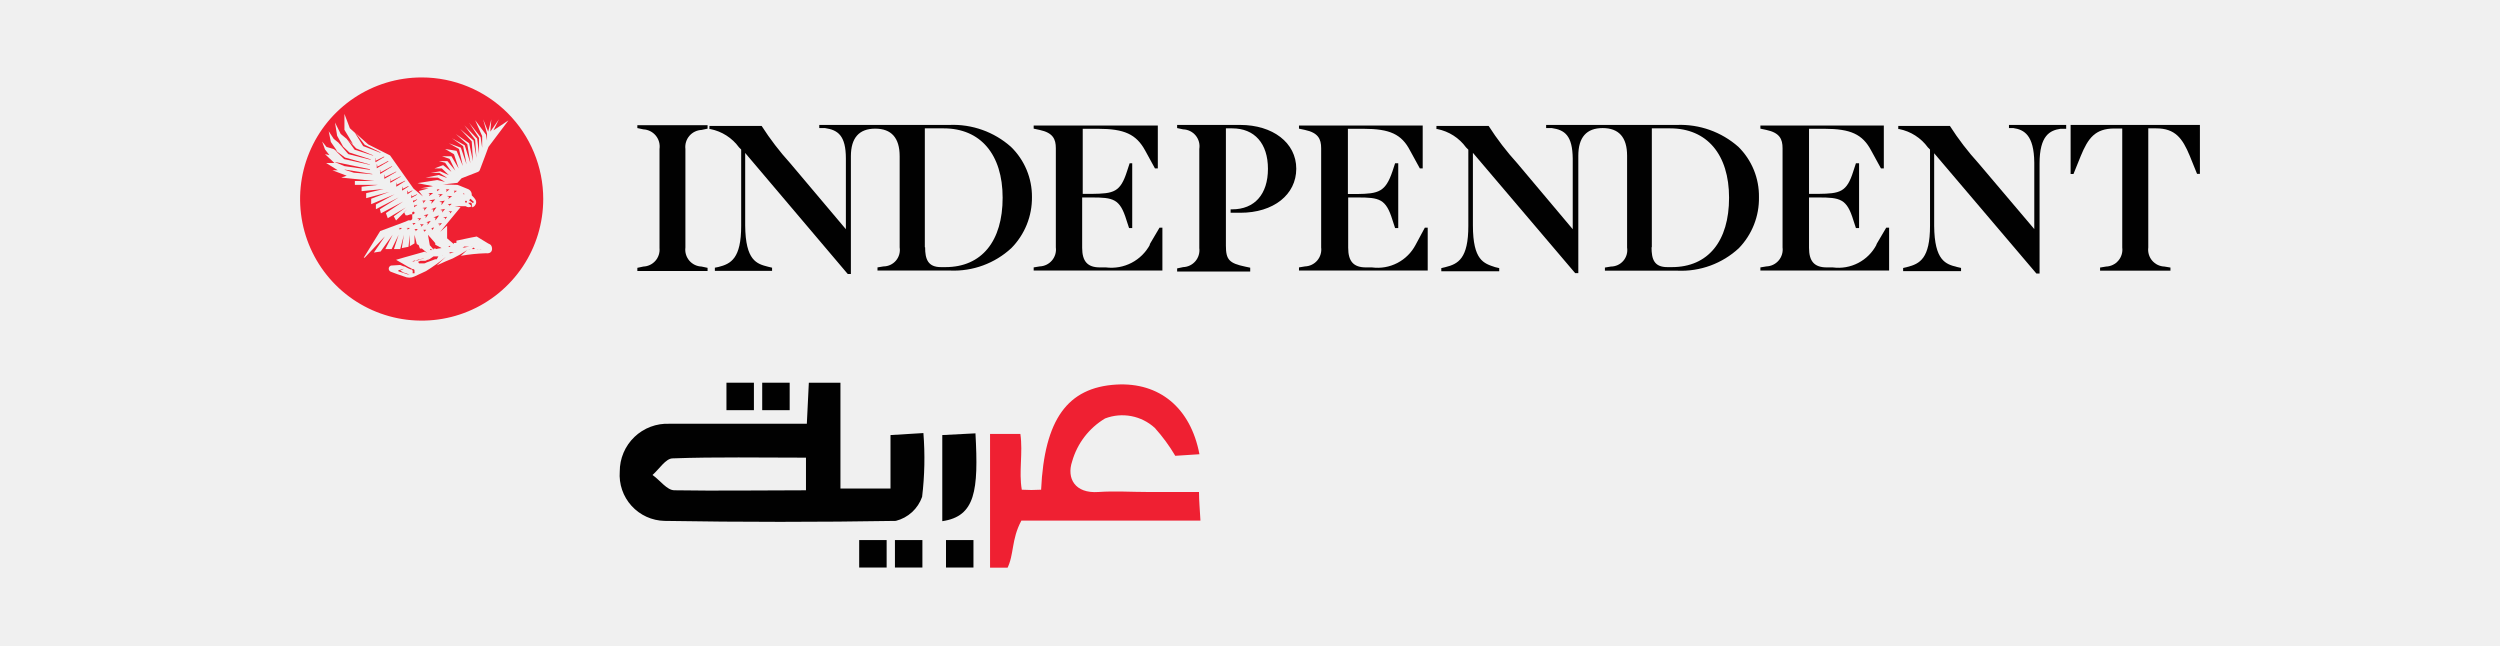
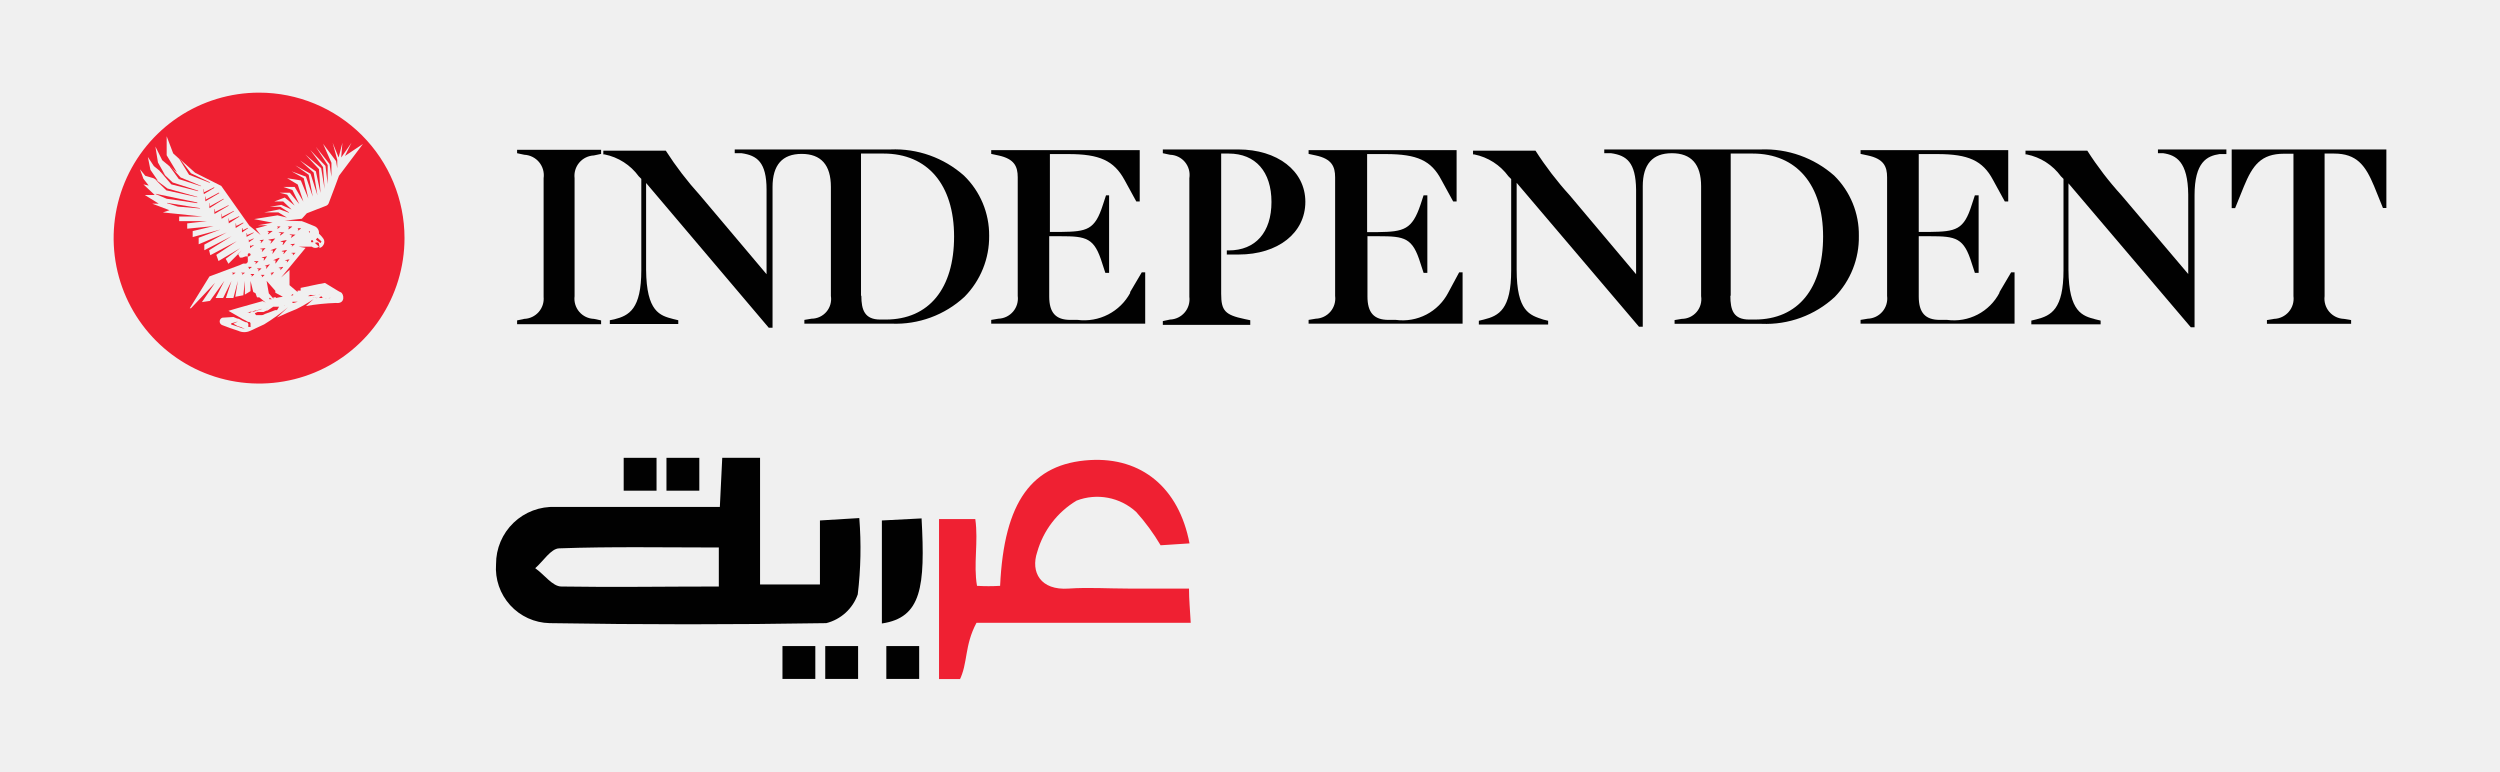
- <svg xmlns="http://www.w3.org/2000/svg" width="4383" height="1131" viewBox="-219.15 -178.65 4821.3 1488.3" fill="none">
+ <svg xmlns="http://www.w3.org/2000/svg" viewBox="-219.15 -178.65 4821.3 1488.3" fill="none">
  <g clip-path="url(#clip0_859_3950)">
    <path d="M778.071 116.829L791.93 119.8C797.44 120.065 802.835 121.479 807.768 123.952C812.7 126.424 817.061 129.9 820.572 134.157C824.083 138.414 826.665 143.358 828.154 148.672C829.642 153.985 830.004 159.551 829.216 165.013V393.721C829.714 398.996 829.13 404.317 827.501 409.358C825.872 414.399 823.231 419.055 819.741 423.04C816.25 427.025 811.983 430.256 807.202 432.535C802.42 434.814 797.223 436.094 791.93 436.295L778.071 439.265V446.526H940.086V439.265L926.228 436.295C920.81 436.109 915.491 434.795 910.61 432.435C905.73 430.074 901.396 426.721 897.886 422.589C894.376 418.457 891.767 413.638 890.227 408.44C888.687 403.241 888.249 397.779 888.941 392.401V165.013C888.3 159.644 888.774 154.201 890.334 149.024C891.894 143.847 894.506 139.048 898.006 134.927C901.506 130.807 905.82 127.453 910.676 125.077C915.532 122.701 920.827 121.354 926.228 121.12L940.086 118.149V110.229H778.071V116.829Z" fill="#010101" />
    <path d="M4084.71 109.569V222.768H4091.31L4108.13 181.184C4124.96 140.261 4141.13 117.819 4185.68 117.819H4203.83V392.401C4204.52 397.779 4204.08 403.241 4202.54 408.44C4201 413.638 4198.39 418.458 4194.88 422.589C4191.37 426.721 4187.04 430.075 4182.16 432.435C4177.28 434.795 4171.96 436.109 4166.54 436.295L4152.68 438.605V445.866H4315.03V438.605L4301.17 436.295C4295.75 436.109 4290.43 434.795 4285.55 432.435C4280.67 430.075 4276.34 426.721 4272.83 422.589C4269.32 418.458 4266.71 413.638 4265.17 408.44C4263.63 403.241 4263.19 397.779 4263.88 392.401V117.489H4282.03C4325.92 117.489 4342.74 140.261 4359.57 180.854L4376.4 222.438H4383V109.569H4086.03" fill="#010101" />
    <path d="M3939.52 116.829H3952.72C3977.47 120.46 4000.23 133.001 4000.89 196.366V349.828L3872.21 198.016C3847.81 171.225 3825.73 142.409 3806.21 111.879H3687.09V119.139H3689.4C3715.91 124.453 3739.47 139.529 3755.4 161.383L3760.35 166.333V342.237C3760.35 417.483 3736.92 430.024 3707.88 437.285L3698.31 439.595V446.856H3831.95V439.595L3822.38 437.285C3796.97 430.684 3770.57 423.424 3769.91 342.237V174.914L4005.84 452.466H4013.1V198.016C4013.1 133.661 4037.19 122.11 4061.28 118.479H4074.48V109.569H3942.49V116.829" fill="#010101" />
    <path d="M2573.77 385.801C2564.38 403.872 2549.65 418.607 2531.58 427.998C2513.51 437.388 2492.98 440.977 2472.8 438.275H2458.94C2430.56 438.275 2418.02 424.414 2418.02 393.061V276.892H2439.14C2490.29 276.892 2505.14 279.862 2520.32 329.366L2526.26 347.518H2533.51V198.016H2526.26L2520.32 216.167C2504.15 264.021 2488.64 268.311 2438.48 268.971H2417.37V118.479H2453.33C2514.05 118.479 2541.1 131.02 2560.57 168.313L2583.34 209.897H2589.94V110.889H2304.51V118.149L2318.37 121.12C2349.06 127.72 2355.66 142.241 2355.66 163.363V392.071C2356.35 397.449 2355.91 402.911 2354.37 408.11C2352.83 413.308 2350.23 418.127 2346.72 422.259C2343.21 426.391 2338.87 429.744 2333.99 432.104C2329.11 434.465 2323.79 435.779 2318.37 435.965L2304.51 438.275V445.535H2601.49V346.528H2594.89L2573.77 385.801Z" fill="#010101" />
    <path d="M3636.94 385.801C3627.55 403.872 3612.81 418.607 3594.74 427.998C3576.67 437.388 3556.15 440.977 3535.97 438.275H3522.11C3493.73 438.275 3481.19 424.414 3481.19 393.061V276.892H3502.31C3553.45 276.892 3568.3 279.862 3583.48 329.366L3589.42 347.518H3596.68V198.016H3589.42L3583.48 216.167C3568.3 265.011 3552.79 267.981 3502.31 268.641H3481.19V118.479H3516.83C3576.88 118.479 3604.6 131.02 3624.4 168.313L3647.17 209.897H3653.76V110.889H3369V118.149L3382.86 121.12C3413.55 127.72 3420.15 142.241 3420.15 163.363V392.071C3420.84 397.449 3420.4 402.911 3418.86 408.11C3417.32 413.308 3414.71 418.127 3411.2 422.259C3407.69 426.391 3403.36 429.744 3398.48 432.104C3393.6 434.465 3388.28 435.779 3382.86 435.965L3369 438.275V445.535H3665.97V346.528H3659.37L3636.61 385.141" fill="#010101" />
    <path d="M1441.31 391.741V117.489H1484.87C1569.67 117.489 1620.82 177.554 1620.82 277.552C1620.82 377.55 1572.64 437.615 1488.83 437.615H1478.6C1448.57 437.615 1441.97 419.463 1441.97 391.741M1498.07 109.569H1197.79V116.829H1210.99C1241.02 121.12 1259.17 134.321 1259.17 187.125V350.158L1130.81 198.016C1106.46 171.185 1084.38 142.373 1064.82 111.879H944.376V119.139H946.686C973.211 124.422 996.774 139.505 1012.68 161.383L1017.63 166.333V342.237C1017.63 417.483 994.202 430.024 965.164 437.285L956.915 438.935V446.195H1088.9V438.935L1079.33 436.625C1053.6 430.024 1027.53 422.764 1026.87 341.577V174.254L1263.46 453.456H1270.72V181.844C1270.72 139.601 1289.53 118.149 1326.81 118.149C1364.1 118.149 1383.24 139.271 1383.24 181.844V392.071C1384.09 397.474 1383.77 402.998 1382.29 408.265C1380.82 413.532 1378.22 418.417 1374.68 422.586C1371.14 426.755 1366.73 430.109 1361.78 432.418C1356.82 434.727 1351.42 435.937 1345.95 435.965L1332.09 438.275V445.535H1500.05C1525.79 446.601 1551.48 442.572 1575.66 433.68C1599.84 424.789 1622.03 411.209 1640.94 393.721C1656.25 378.197 1668.34 359.791 1676.49 339.568C1684.65 319.346 1688.72 297.706 1688.46 275.902C1688.62 254.317 1684.4 232.924 1676.07 213.014C1667.73 193.105 1655.45 175.092 1639.95 160.063C1600.99 125.472 1550.12 107.368 1498.07 109.569Z" fill="#010101" />
    <path d="M3118.55 391.741V117.489H3160.79C3245.59 117.489 3296.74 177.554 3296.74 277.552C3296.74 377.55 3248.56 437.615 3164.75 437.615H3154.52C3123.83 437.615 3117.89 419.463 3117.89 391.741M3174.98 109.569H2874.7V116.829H2887.9C2917.93 121.12 2935.42 134.321 2936.08 187.125V350.158L2808.05 198.016C2783.66 171.222 2761.58 142.406 2742.06 111.879H2621.62V119.139H2623.93C2650.44 124.453 2673.99 139.529 2689.92 161.383L2695.2 166.663V342.567C2695.2 417.813 2671.77 430.354 2642.41 437.615L2632.84 439.925V447.186H2766.47V439.925L2756.9 437.615C2731.17 429.034 2705.76 422.434 2705.76 341.247V173.924L2941.69 451.476H2948.95V180.524C2948.95 138.281 2967.76 116.829 3005.04 116.829C3042.33 116.829 3061.47 137.951 3061.47 180.524V392.401C3062.32 397.804 3062 403.328 3060.52 408.595C3059.05 413.862 3056.45 418.747 3052.91 422.916C3049.37 427.085 3044.97 430.439 3040.01 432.748C3035.05 435.057 3029.65 436.267 3024.18 436.295L3010.32 438.605V445.865H3178.28C3204.02 446.931 3229.71 442.902 3253.89 434.01C3278.07 425.119 3300.26 411.539 3319.17 394.051C3334.31 378.446 3346.21 360.004 3354.19 339.785C3362.18 319.566 3366.09 297.968 3365.7 276.232C3366.03 254.663 3362 233.25 3353.83 213.284C3345.66 193.318 3333.54 175.214 3318.18 160.063C3279.23 125.673 3228.55 107.592 3176.63 109.569" fill="#010101" />
    <path d="M2168.9 109.569H2023.38V116.829L2037.24 119.8C2042.79 119.962 2048.23 121.308 2053.22 123.748C2058.2 126.188 2062.61 129.665 2066.14 133.947C2069.67 138.228 2072.24 143.215 2073.69 148.573C2075.14 153.931 2075.42 159.536 2074.53 165.013V393.721C2075.22 399.099 2074.78 404.562 2073.24 409.76C2071.7 414.958 2069.09 419.778 2065.58 423.909C2062.07 428.041 2057.74 431.395 2052.86 433.755C2047.98 436.115 2042.66 437.429 2037.24 437.615L2023.38 440.585V447.846H2191.99V438.935L2181.11 436.625C2143.16 428.704 2135.9 420.453 2135.9 387.781V117.489H2150.42C2202.22 117.489 2232.91 152.472 2232.91 210.887C2232.91 269.301 2202.22 304.284 2150.42 304.284H2146.79V312.205H2169.56C2245.45 312.205 2298.25 270.622 2298.25 210.557C2298.25 150.492 2243.8 109.569 2168.9 109.569Z" fill="#010101" />
    <path d="M1960.69 385.801C1951.04 403.8 1936.16 418.45 1918.01 427.818C1899.87 437.186 1879.31 440.832 1859.05 438.275H1845.2C1816.82 438.275 1804.28 424.414 1804.28 393.061V276.892H1825.4C1876.54 276.892 1891.39 279.862 1906.57 329.366L1912.51 347.518H1919.77V198.016H1913.83L1907.89 216.167C1892.38 265.011 1877.2 267.981 1826.72 268.641H1805.6V118.479H1841.24C1901.29 118.479 1929.01 131.02 1949.47 168.313L1972.23 209.897H1978.83V110.889H1692.42V118.149L1706.28 121.12C1736.97 127.72 1743.56 142.241 1743.56 163.363V392.071C1744.26 397.449 1743.82 402.911 1742.28 408.11C1740.74 413.308 1738.13 418.127 1734.62 422.259C1731.11 426.391 1726.78 429.744 1721.9 432.104C1717.02 434.465 1711.7 435.779 1706.28 435.965L1692.42 438.275V445.535H1989.39V346.528H1982.79L1960.03 385.141" fill="#010101" />
    <path d="M312.482 329.366L320.071 319.135L319.082 318.475L307.533 323.096L312.482 323.756L311.822 329.366H312.482Z" fill="#EF2032" />
    <path d="M304.563 352.138L308.852 347.188V346.198L302.253 347.848L304.563 349.168L303.903 352.138H304.563Z" fill="#EF2032" />
    <path d="M315.452 261.381L316.442 262.371L321.391 258.741V258.081H314.792L317.102 259.401L315.452 261.381Z" fill="#EF2032" />
    <path d="M307.533 304.614L306.213 310.555H306.873L314.132 300.324V299.664L302.253 303.954L307.533 304.614Z" fill="#EF2032" />
    <path d="M321.391 275.572L329.311 269.632L318.422 268.971V269.632L323.041 270.952L320.731 274.582L321.391 275.572Z" fill="#EF2032" />
    <path d="M298.623 284.153L304.563 285.803L302.253 290.753H303.243L311.822 281.182L298.623 283.493V284.153Z" fill="#EF2032" />
    <path d="M378.476 270.952V267.321C378.476 267.321 378.476 267.321 376.167 267.321L378.476 270.952Z" fill="#EF2032" />
    <path d="M294.334 339.597L300.933 331.676V331.016L291.364 333.987L294.994 335.307L293.674 339.597H294.334Z" fill="#EF2032" />
    <path d="M193.693 182.505L174.555 192.075L173.895 186.135H173.235L173.895 195.706L194.353 183.495L193.693 182.505Z" fill="#EF2032" />
    <path d="M202.932 192.735L178.184 205.936L177.524 200.326H176.864V209.567L203.922 193.725L202.932 192.735Z" fill="#EF2032" />
    <path d="M211.841 204.616L185.444 219.137L184.784 213.197H184.124L184.784 222.768L212.501 205.276L211.841 204.616Z" fill="#EF2032" />
    <path d="M286.414 306.924L293.014 299.664L282.785 300.984V301.644L287.074 302.304L285.755 306.924H286.414Z" fill="#EF2032" />
    <path d="M283.445 290.093H284.105L289.384 284.153V283.493L281.135 284.813L284.765 286.463L283.445 290.093Z" fill="#EF2032" />
    <path d="M297.304 272.602L297.963 273.262L306.213 267.321V266.661H295.984L299.613 268.971L297.304 272.602Z" fill="#EF2032" />
    <path d="M384.416 284.813H380.786V288.443H385.076L384.416 284.813Z" fill="#EF2032" />
    <path d="M400.254 392.401L395.965 396.032H392.335C391.975 396.207 391.58 396.298 391.18 396.298C390.78 396.298 390.385 396.207 390.025 396.032H385.736H382.106H379.796H383.426C384.612 395.692 385.869 395.692 387.055 396.032C388.242 395.692 389.499 395.692 390.685 396.032C391.644 395.678 392.697 395.678 393.655 396.032H398.604H401.574C402.533 395.678 403.586 395.678 404.544 396.032H408.174H413.453H415.763C416.726 395.705 417.77 395.705 418.733 396.032H421.042H418.073C416.663 396.368 415.193 396.368 413.783 396.032H411.473C410.062 396.356 408.595 396.356 407.184 396.032H403.554L400.254 392.401Z" fill="#EF2032" />
    <path d="M161.356 211.877L81.173 195.046V195.706L102.291 204.616L161.356 213.197V211.877Z" fill="#EF2032" />
    <path d="M228.01 347.848L229.99 348.508L229.33 351.478L234.609 347.848V347.188H228.01V347.848Z" fill="#EF2032" />
    <path d="M108.89 141.581L108.23 142.571L125.719 166.663L168.615 180.524V179.864L129.348 163.693L108.89 141.581Z" fill="#EF2032" />
    <path d="M102.951 213.197L124.069 219.797L166.635 223.428V222.768L102.951 212.537V213.197Z" fill="#EF2032" />
    <path d="M185.444 173.924L186.103 173.264L149.147 155.442L130.338 131.02L126.049 127.06L145.517 158.413L185.444 173.924Z" fill="#EF2032" />
    <path d="M161.356 201.646V200.986L103.611 184.815L76.883 164.683V164.353L101.631 188.445L161.356 201.646Z" fill="#EF2032" />
    <path d="M111.2 176.894L163.005 190.095V189.105L113.84 173.264L90.412 151.152L89.752 150.492L89.092 151.152L111.2 176.894Z" fill="#EF2032" />
    <path d="M238.899 450.156L230.979 445.535L239.889 441.245L226.69 444.875V447.186L239.889 451.476L246.488 453.786L253.087 456.096L246.488 452.466L238.899 450.156Z" fill="#EF2032" />
    <path d="M379.136 390.091C382.757 390.455 386.405 390.455 390.025 390.091H395.305C395.665 389.916 396.06 389.825 396.46 389.825C396.86 389.825 397.255 389.916 397.615 390.091C397.615 390.091 399.924 390.091 400.584 390.091C401.244 390.091 402.894 390.091 403.554 390.091H405.864H400.584H396.295H390.355L379.466 392.401H377.156H374.847L379.136 390.091Z" fill="#EF2032" />
    <path d="M246.158 347.848L248.468 348.508L247.478 351.478L252.757 347.848V347.188H246.158V347.848Z" fill="#EF2032" />
    <path d="M344.819 403.292H347.129H350.759H354.388H358.678H362.308H364.618H362.968H359.338H355.048L347.129 405.602H344.819V403.292Z" fill="#EF2032" />
    <path d="M346.139 388.111V396.031V391.081C346.139 391.081 346.139 391.081 343.829 391.081H341.52L346.139 388.111Z" fill="#EF2032" />
    <path d="M221.41 217.157L195.673 230.028L195.013 224.418H194.353V233.659H195.013L222.07 217.817L221.41 217.157Z" fill="#EF2032" />
    <path d="M400.914 287.123C397.945 284.813 395.635 281.842 392.995 279.862L390.025 283.493L398.934 290.093L400.914 287.123Z" fill="#EF2032" />
    <path d="M280.475 0C225.002 0 170.775 16.452 124.652 47.276C78.528 78.101 42.578 121.912 21.35 173.171C0.122 224.43 -5.433 280.834 5.389 335.25C16.212 389.666 42.924 439.65 82.149 478.882C121.374 518.113 171.35 544.83 225.757 555.654C280.164 566.478 336.558 560.923 387.808 539.691C439.058 518.459 482.863 482.504 513.682 436.372C544.501 390.241 560.95 336.004 560.95 280.522C560.95 206.123 531.4 134.771 478.801 82.163C426.202 29.555 354.862 0 280.475 0ZM362.968 247.85C362.968 247.85 373.197 251.48 387.056 257.42C389.945 258.504 392.39 260.52 394.004 263.15C395.618 265.781 396.308 268.875 395.965 271.942C395.965 271.942 401.244 276.892 403.884 280.852C405.436 282.829 406.28 285.27 406.28 287.783C406.28 290.296 405.436 292.737 403.884 294.713C403.032 296.091 401.875 297.253 400.501 298.112C399.128 298.97 397.576 299.501 395.965 299.664C398.275 299.664 395.965 294.713 395.965 291.743C395.965 288.773 392.335 288.113 390.025 289.433H387.716L395.965 297.024C393.989 298.576 391.548 299.42 389.035 299.42C386.523 299.42 384.082 298.576 382.106 297.024H356.368L370.227 299.334L323.041 356.428L339.21 341.907V355.108V358.739V367.649V371.28L354.719 384.481V386.791V381.84H360.658V384.151V378.87C360.658 378.87 360.658 378.87 360.658 376.56C387.056 370.619 407.514 366.989 407.514 366.989C434.571 383.16 432.262 382.5 438.201 385.141C444.141 387.781 447.77 407.912 428.632 405.602C409.267 406.213 389.97 408.198 370.887 411.543L385.406 398.342C374.858 405.47 363.833 411.865 352.409 417.483C342.84 421.113 329.641 427.054 315.122 433.654L336.24 413.853C321.774 425.955 306.445 436.985 290.374 446.856C278.825 451.806 269.256 457.086 263.317 459.397C259.75 461.051 255.865 461.908 251.933 461.908C248.001 461.908 244.116 461.051 240.549 459.397C226.69 455.106 221.74 452.796 209.861 448.506C208.306 448.031 206.944 447.07 205.976 445.762C205.008 444.455 204.486 442.872 204.486 441.245C204.486 439.619 205.008 438.035 205.976 436.728C206.944 435.421 208.306 434.459 209.861 433.984L230.98 432.664L238.239 435.635C242.529 435.635 246.158 439.265 249.788 440.585L255.067 442.895H257.377C258.324 443.734 259.107 444.741 259.687 445.865C260.041 446.824 260.041 447.877 259.687 448.836V451.806H263.977C264.152 451.446 264.243 451.051 264.243 450.651C264.243 450.251 264.152 449.856 263.977 449.496C263.977 449.496 263.977 447.186 263.977 445.865C263.977 444.545 263.977 443.555 261.667 442.235H259.357L254.078 439.265C250.296 437.576 246.655 435.59 243.188 433.324C235.269 429.034 227.02 423.754 221.41 420.783C221.41 420.783 249.788 412.203 287.405 401.972L293.344 404.942L289.714 401.972L280.805 394.711H276.516L273.546 386.791L269.256 384.481L263.977 363.029V382.83L253.088 389.431V363.029L250.118 390.751L234.609 393.721L239.559 363.029L230.98 396.031H216.461L227.35 363.029L211.181 396.031H196.663L213.491 363.029L185.774 401.642L170.265 403.952L195.673 366.659L149.147 415.833H146.837L184.784 354.448L243.188 332.666L249.788 329.696C249.788 329.696 252.098 329.696 253.418 329.696H255.727L258.697 326.726C258.697 326.726 258.697 324.416 258.697 323.756C258.872 323.396 258.963 323.001 258.963 322.601C258.963 322.2 258.872 321.805 258.697 321.446V306.924V309.235C258.697 309.235 258.697 309.235 258.697 311.545C258.96 310.845 259.49 310.277 260.17 309.968C260.851 309.658 261.627 309.632 262.327 309.895C263.027 310.157 263.594 310.687 263.903 311.368C264.213 312.049 264.239 312.825 263.977 313.525L261.007 315.835C259.522 315.835 259.522 315.835 258.037 315.835H254.407L247.808 318.145C247.808 318.145 244.178 318.145 243.518 318.145L239.889 310.885L247.148 304.284L221.41 330.026L216.131 320.455L243.848 299.994L202.272 324.746L197.983 312.865L237.579 286.463L186.434 313.525L184.124 303.954L227.35 276.892L174.885 303.954V293.063L218.111 269.631L163.996 292.403V279.862L205.902 264.021L152.447 278.542V266.991L192.703 257.42L141.888 262.371V252.14L179.834 247.85H126.379V238.939H170.925L95.032 231.018L107.571 226.728L74.573 214.187H87.112L60.055 197.356H79.193L57.415 176.894L67.644 179.204L57.415 166.003L50.816 147.852L61.045 160.393L76.883 165.013L85.463 169.964L70.944 148.842L65.994 124.09L77.543 141.581L88.432 150.492L99.321 159.403L85.463 134.651L80.513 103.958L93.712 130.36L122.089 153.792L102.291 120.79V84.157L114.83 117.159L125.389 126.73L131.988 132.01L157.066 154.452L207.552 179.864L261.667 256.43L283.445 274.582L273.876 262.041L296.974 255.77H278.165L306.543 250.82L270.906 243.889L316.112 236.629L334.26 240.919L317.762 231.018H290.044L320.072 225.078L338.22 231.678V231.018L321.392 220.128H301.593L323.371 216.497L343.17 225.408L327.001 209.897H309.843L329.971 202.306L349.109 217.817L334.59 196.696L320.072 193.065H339.87L358.018 214.847L344.819 187.785L327.331 181.844H349.109L365.938 210.227L355.049 177.224L334.59 165.013L360.988 169.303L375.507 204.286L366.597 165.013L343.17 151.812L370.887 162.043L384.086 200.656L376.167 158.413L350.429 140.261L379.796 156.432L392.995 198.016L385.736 154.122L359.338 130.69L390.025 151.812L398.935 193.395L395.965 147.522L369.567 119.139L400.254 145.542L406.854 185.805L403.884 143.561L379.136 110.559L408.504 141.251L412.793 176.234V139.601L390.025 104.618L416.423 137.621L420.053 162.373V135.311L403.884 98.678L428.962 132.01L431.272 145.872V129.7L422.363 96.698L433.911 125.08L441.171 96.698L438.861 125.08L458.659 96.698L446.12 122.11L480.767 99.008L434.571 160.393C434.571 160.393 420.053 199.996 414.773 213.197C414.342 214.324 413.679 215.347 412.826 216.2C411.973 217.053 410.95 217.717 409.824 218.147L372.537 232.669L362.968 243.229L329.971 246.86L362.968 247.85Z" fill="#EF2032" />
    <path d="M311.822 382.17L294.994 363.029L299.283 387.121L308.193 397.352V399.662V394.711H313.142V397.022V396.031C317.485 394.964 321.894 394.192 326.341 393.721L311.822 385.801V382.17Z" fill="#EF2032" />
    <path d="M318.422 338.277L322.051 338.937L321.391 342.567L326.671 336.957V335.967L318.422 337.617V338.277Z" fill="#EF2032" />
    <path d="M349.109 292.403V291.413L341.19 292.403V293.063L344.819 294.383L343.17 297.354L349.109 292.403Z" fill="#EF2032" />
    <path d="M266.616 422.434L273.216 420.123H275.525L284.435 417.153H287.404H291.034H294.664H296.974C296.608 417.308 296.215 417.387 295.819 417.387C295.422 417.387 295.029 417.308 294.664 417.153H296.974H292.684H289.054H286.085L277.175 420.123L269.916 422.434H263.976L257.377 424.744C258.159 424.408 259.001 424.235 259.852 424.235C260.703 424.235 261.545 424.408 262.327 424.744L266.616 422.434Z" fill="#EF2032" />
    <path d="M319.082 412.863H313.802H310.832H307.863L296.974 420.123C294.004 420.123 291.034 422.434 289.054 423.094H284.765H281.135H277.505L272.226 425.404H269.916C268.934 425.224 267.928 425.224 266.946 425.404H269.916H272.226L274.536 429.034H278.165C278.165 429.034 280.475 429.034 281.795 429.034H286.085C289.054 429.034 291.034 426.724 294.004 426.064L305.553 421.773L311.492 419.463H315.122L319.082 412.863Z" fill="#EF2032" />
    <path d="M329.311 410.553V409.893L328.321 410.223L329.311 410.553Z" fill="#EF2032" />
    <path d="M305.223 398.342H300.273V400.652V395.371L305.223 398.342Z" fill="#EF2032" />
    <path d="M330.961 323.756L334.59 324.416L333.93 328.046L338.88 322.106V321.446L330.961 323.096V323.756Z" fill="#EF2032" />
    <path d="M343.169 309.895L346.139 310.555L345.479 313.525H346.139L350.759 308.905H343.169V309.895Z" fill="#EF2032" />
    <path d="M336.9 263.031L337.56 263.691L344.159 258.741V258.081H335.91L338.22 260.061L336.9 263.031Z" fill="#EF2032" />
    <path d="M322.051 287.123L327.331 288.443L325.681 293.723H326.671L333.93 284.153L322.051 286.463V287.123Z" fill="#EF2032" />
    <path d="M324.361 306.264L328.651 306.924L327.331 311.215H327.991L334.59 303.294L324.361 305.274V306.264Z" fill="#EF2032" />
    <path d="M339.54 273.922L344.159 275.572L341.85 279.202L342.51 279.862L350.759 273.922L339.54 273.262V273.922Z" fill="#EF2032" />
    <path d="M355.048 265.341L355.708 266.001L360.988 262.371V261.381H354.388L356.368 263.031L355.048 265.341Z" fill="#EF2032" />
    <path d="M231.639 228.048L208.871 239.599L208.211 233.659H207.552L208.211 243.229L232.299 228.708L231.639 228.048Z" fill="#EF2032" />
    <path d="M269.586 269.631L257.707 274.582L257.047 270.952H256.387V278.212L270.246 270.292L269.586 269.631Z" fill="#EF2032" />
    <path d="M269.586 281.182L261.337 284.813V282.832H260.677V288.443L270.246 281.842L269.586 281.182Z" fill="#EF2032" />
    <path d="M269.586 293.723L263.647 296.034V293.723H262.987V299.664L270.246 294.383L269.586 293.723Z" fill="#EF2032" />
    <path d="M258.697 260.721L249.128 265.341L248.468 261.381H247.478V269.631L259.357 261.381L258.697 260.721Z" fill="#EF2032" />
    <path d="M241.868 238.279L222.73 247.52L222.07 242.569H221.41L222.07 252.14L242.528 238.939L241.868 238.279Z" fill="#EF2032" />
    <path d="M249.788 250.49L236.589 257.091L235.929 252.14H235.269V260.721H235.929L250.448 251.48L249.788 250.49Z" fill="#EF2032" />
    <path d="M284.105 352.138L286.415 353.458L285.755 356.428L290.704 352.138V351.478H284.105V352.138Z" fill="#EF2032" />
    <path d="M285.755 317.815V318.475L290.044 319.135L289.384 323.756H290.044L295.984 315.505L285.755 317.815Z" fill="#EF2032" />
    <path d="M284.765 338.937H276.845V339.597L279.815 341.247L278.495 344.877L284.765 339.597V338.937Z" fill="#EF2032" />
    <path d="M265.956 335.967H259.357V336.957L261.337 337.617L260.677 340.587L265.956 336.957V335.967Z" fill="#EF2032" />
    <path d="M279.155 325.076H270.906V325.736L274.536 327.386L273.216 331.016L279.155 325.736V325.076Z" fill="#EF2032" />
    <path d="M264.307 350.818L266.616 352.138L265.956 355.108L270.906 350.818V349.828H264.307V350.818Z" fill="#EF2032" />
    <path d="M1591.78 1131V822.425H1661.73C1668 866.649 1657.77 909.222 1665.03 951.136C1679.87 952.048 1694.74 952.048 1709.58 951.136C1717.17 788.763 1770.62 715.167 1883.14 708.566C1982.13 702.956 2054.4 761.701 2074.86 869.289L2019.09 872.919C2005.54 849.949 1989.74 828.391 1971.9 808.564C1956.67 794.632 1937.86 785.215 1917.58 781.368C1897.3 777.521 1876.35 779.396 1857.07 786.783C1820.1 808.92 1792.96 844.329 1781.18 885.79C1767.98 924.734 1787.45 960.376 1841.9 956.416C1879.84 953.776 1918.12 956.416 1956.4 956.416H2073.87C2073.87 978.198 2075.85 996.349 2077.17 1022.42H1664.04C1640.28 1066.97 1647.87 1100.31 1631.04 1133.64L1591.78 1131Z" fill="#EF2032" />
    <path d="M1481.57 1023.08V825.066L1558.12 821.105C1565.38 953.116 1558.12 1012.52 1481.57 1023.74" fill="#010101" />
    <path d="M1438.01 820.445L1362.12 825.066V948.495H1246.63V704.276H1173.71L1169.09 798.994C1058.88 798.994 955.595 798.994 852.314 798.994C837.446 798.323 822.596 800.68 808.666 805.923C794.736 811.166 782.016 819.184 771.278 829.492C760.54 839.8 752.007 852.182 746.198 865.888C740.389 879.593 737.425 894.336 737.484 909.222C736.406 923.566 738.259 937.98 742.931 951.584C747.603 965.188 754.996 977.698 764.66 988.352C774.323 999.005 786.055 1007.58 799.139 1013.55C812.224 1019.52 826.387 1022.76 840.765 1023.08C1018.62 1026.05 1196.47 1026.05 1374.33 1023.08C1388.24 1019.58 1401.07 1012.68 1411.67 1003.01C1422.26 993.331 1430.29 981.178 1435.04 967.637C1440.91 918.793 1441.91 869.486 1438.01 820.445ZM1167.11 952.456C1061.85 952.456 962.524 954.106 863.533 952.456C846.375 952.456 830.536 929.354 813.048 917.143C828.556 903.612 843.405 879.19 859.244 878.86C960.215 875.23 1061.52 877.21 1167.11 877.21V952.456Z" fill="#010101" />
    <path d="M1553.5 1067.3H1490.15V1130.67H1553.5V1067.3Z" fill="#010101" />
    <path d="M1435.7 1067.3H1372.35V1130.67H1435.7V1067.3Z" fill="#010101" />
    <path d="M1353.21 1067.3H1289.86V1130.67H1353.21V1067.3Z" fill="#010101" />
    <path d="M1129.49 704.276H1066.14V767.641H1129.49V704.276Z" fill="#010101" />
    <path d="M1047 704.276H983.643V767.641H1047V704.276Z" fill="#010101" />
  </g>
  <defs>
    <clipPath id="clip0_859_3950">
      <rect width="4383" height="1131" fill="white" />
    </clipPath>
  </defs>
</svg>
